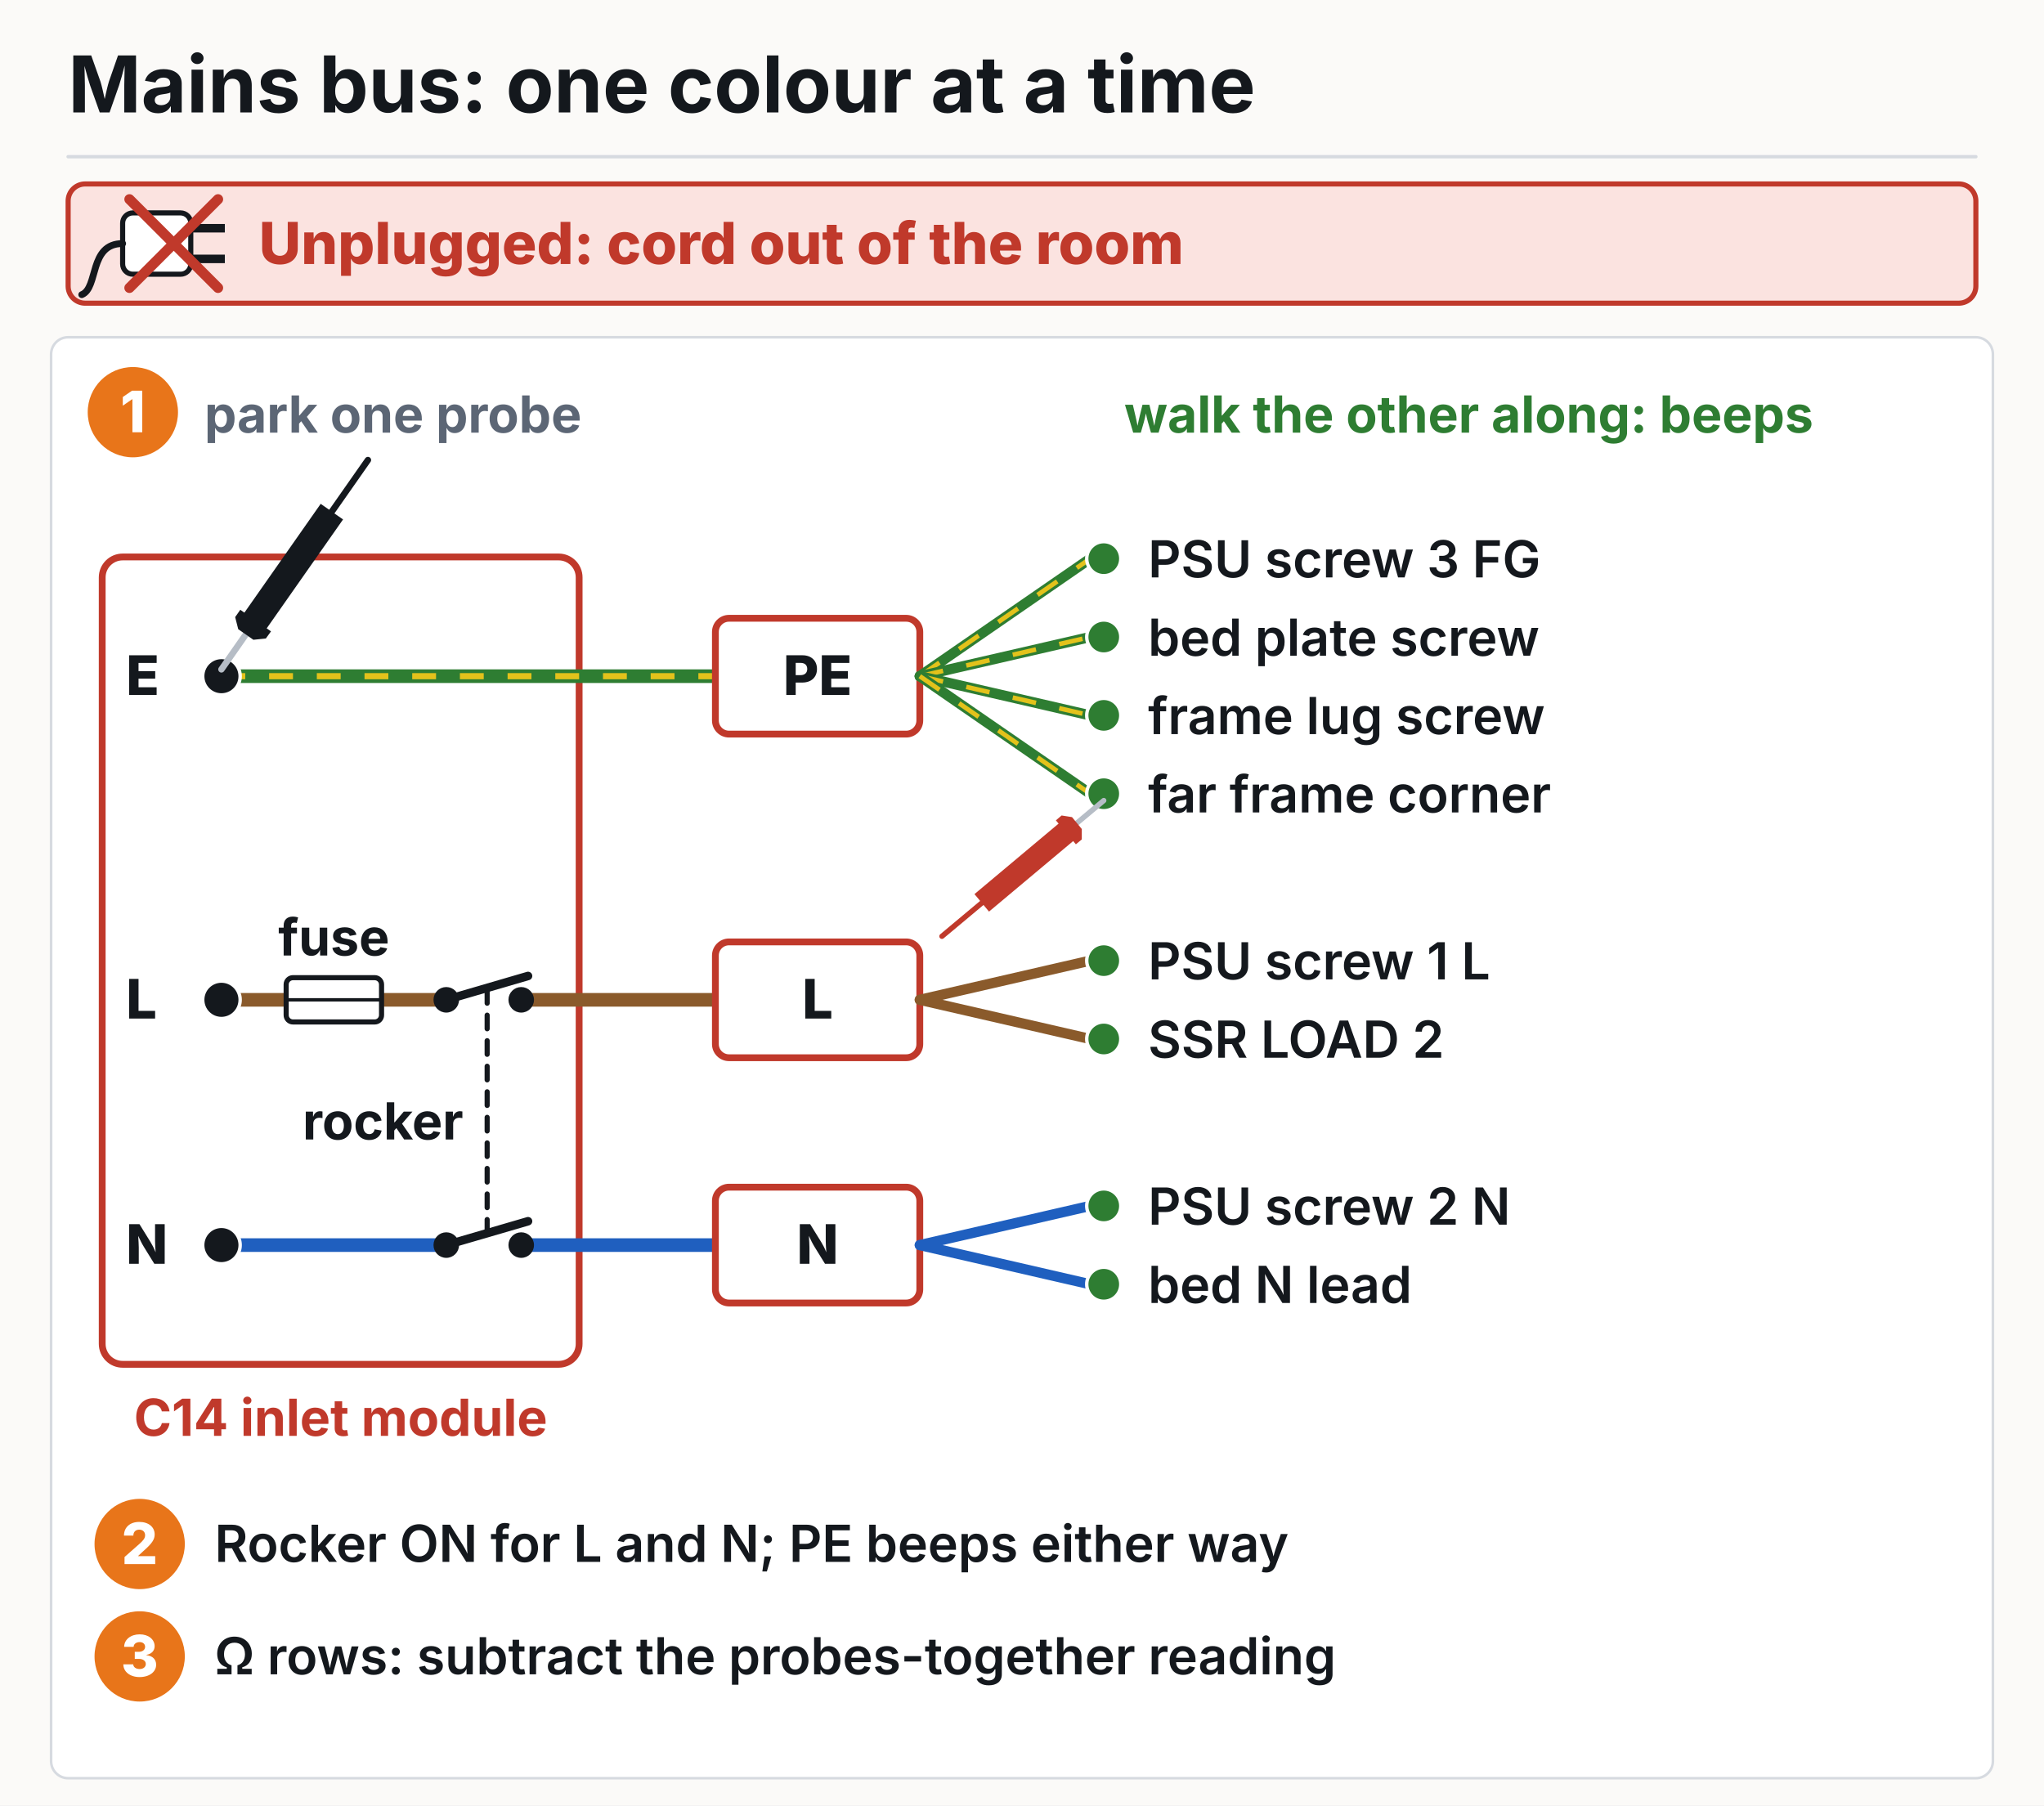
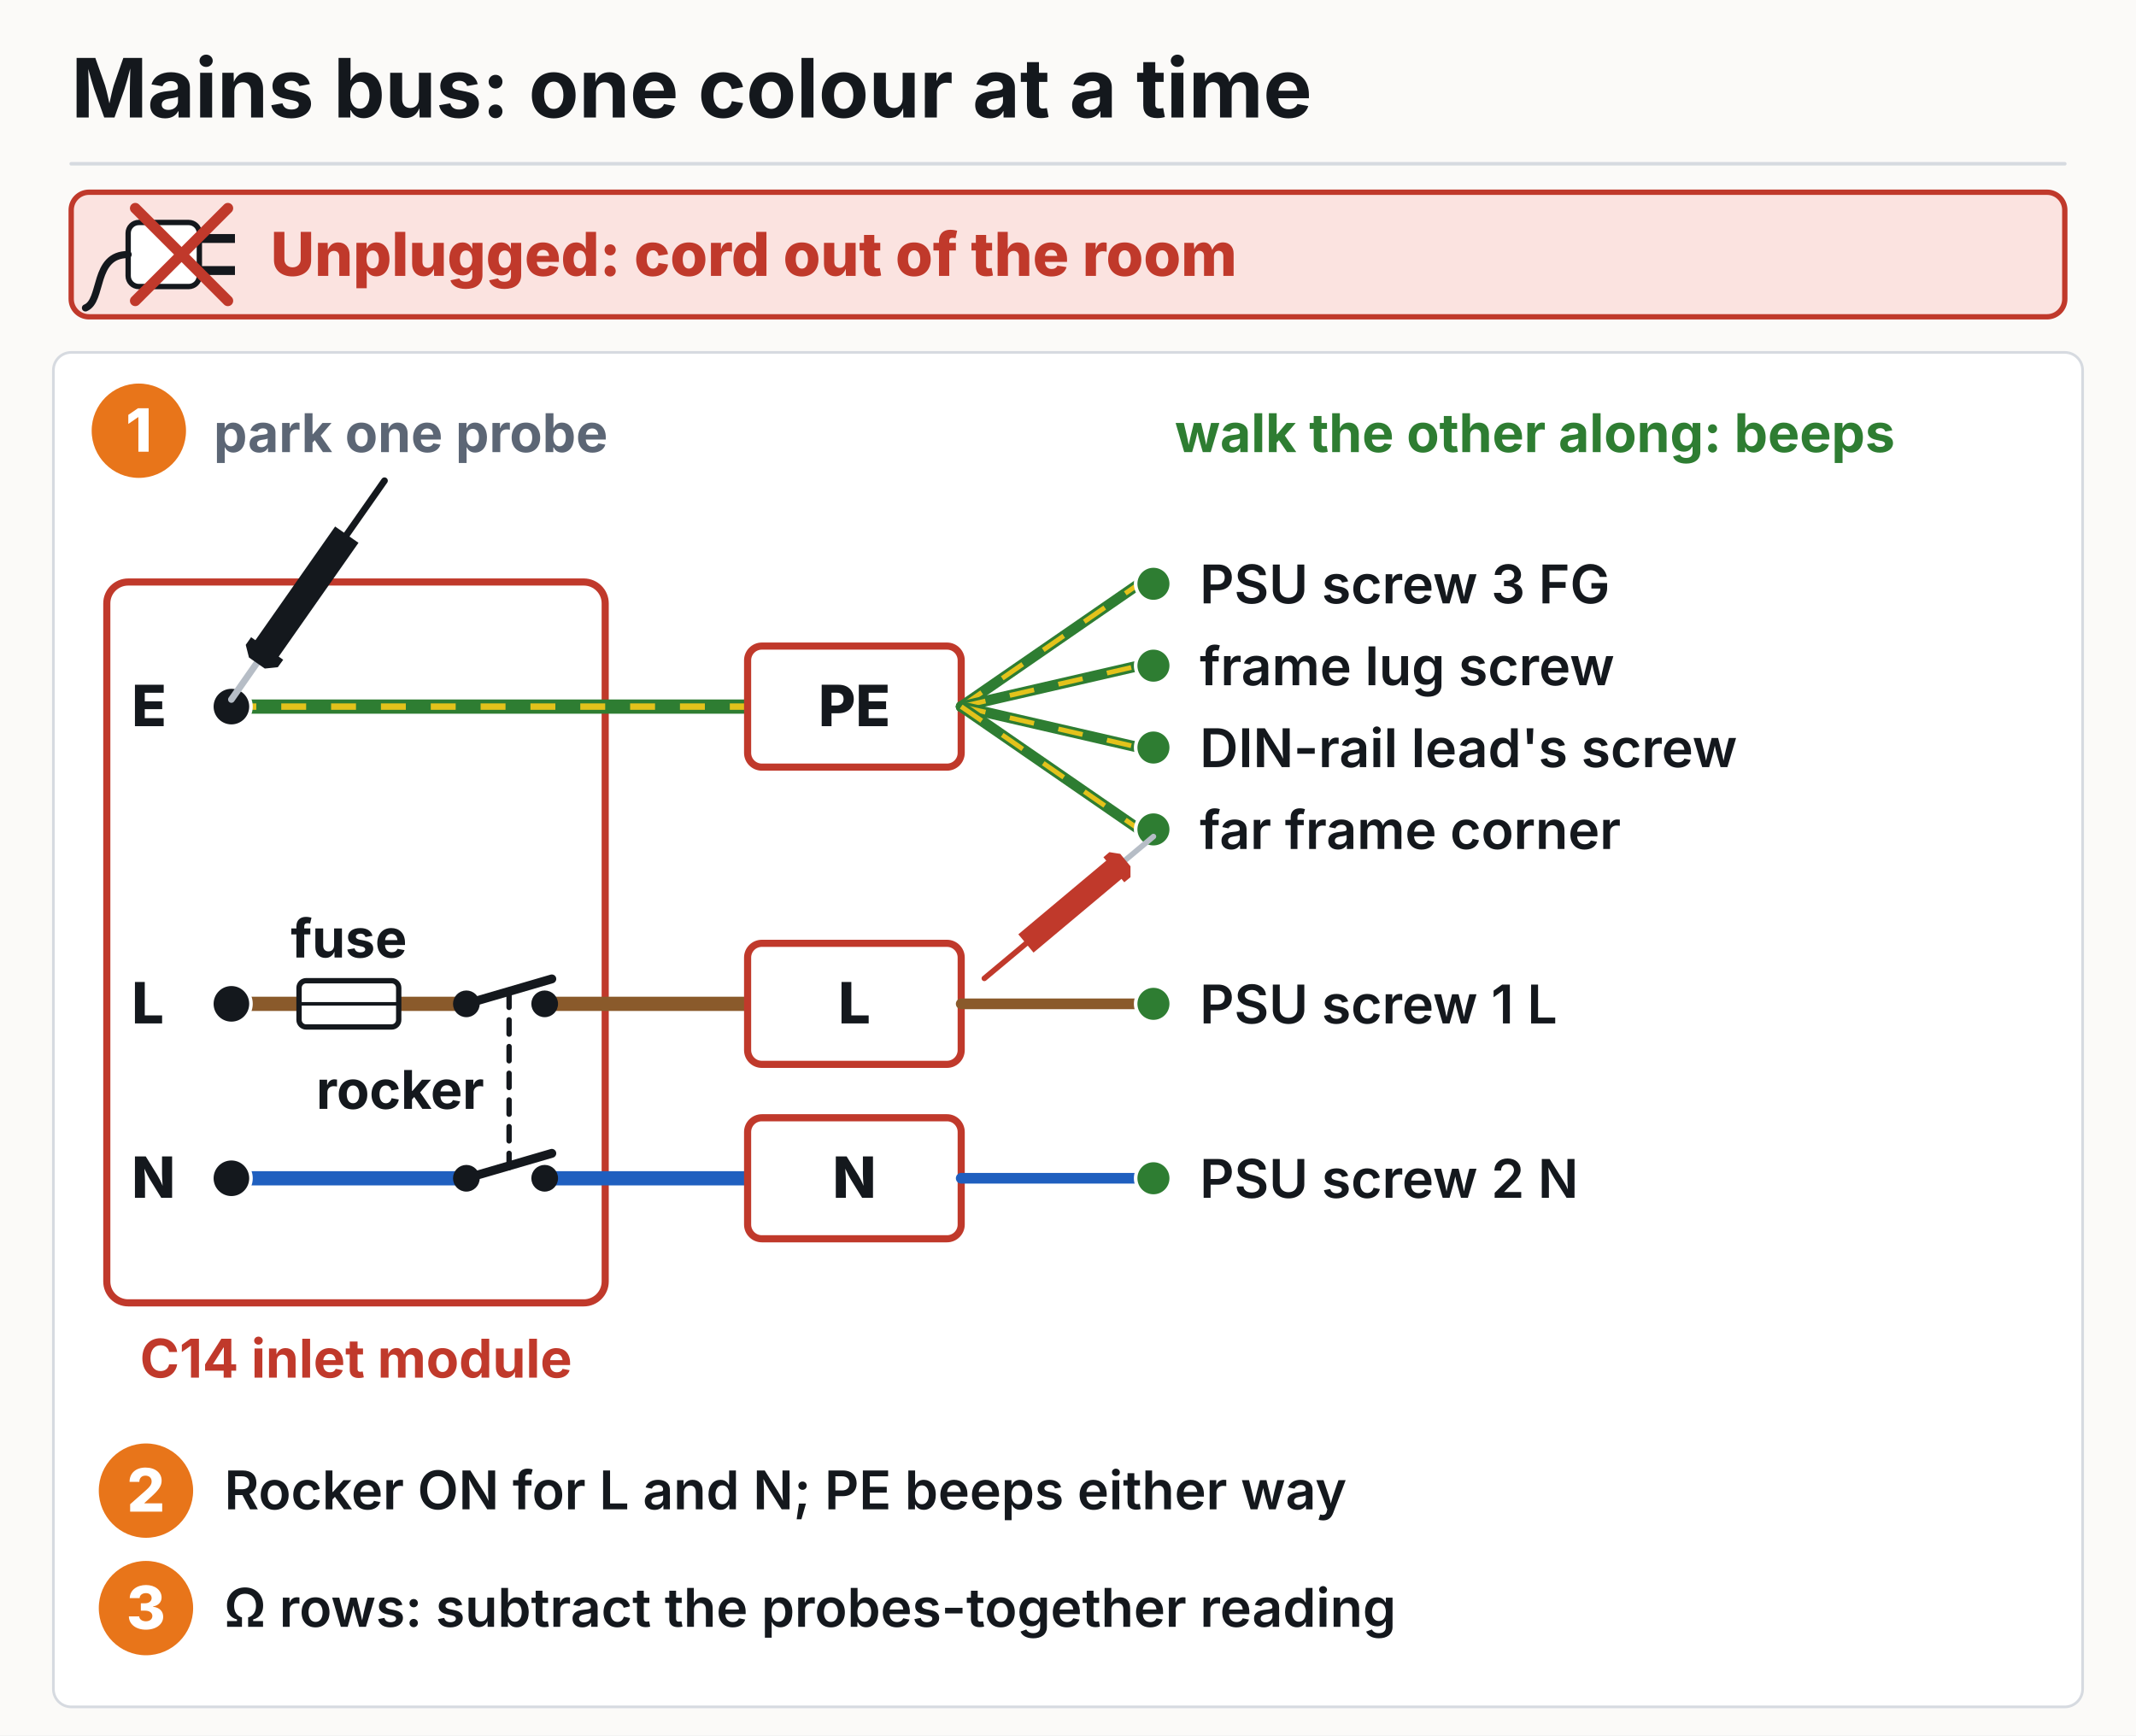
- <svg xmlns="http://www.w3.org/2000/svg" viewBox="0 0 1200 1060" width="1200" height="1060" role="img" aria-label="Mains bus: each colour beeps from its C14 pin to every point" style="color:#14181D">
+ <svg xmlns="http://www.w3.org/2000/svg" viewBox="0 0 1200 975" width="1200" height="975" role="img" aria-label="Mains bus: each colour beeps from its C14 pin to every point" style="color:#14181D">
  <defs>
    <marker id="arw" viewBox="0 0 10 10" refX="9" refY="5" markerWidth="7" markerHeight="7" orient="auto-start-reverse">
      <path d="M0,0 L10,5 L0,10 z" fill="#14181D" />
    </marker>
    <marker id="arwm" viewBox="0 0 10 10" refX="9" refY="5" markerWidth="7" markerHeight="7" orient="auto-start-reverse">
      <path d="M0,0 L10,5 L0,10 z" fill="#5C6675" />
    </marker>
    <marker id="arwa" viewBox="0 0 10 10" refX="9" refY="5" markerWidth="6.5" markerHeight="6.5" orient="auto-start-reverse">
      <path d="M0,0 L10,5 L0,10 z" fill="#0E8F86" />
    </marker>
    <marker id="arwb" viewBox="0 0 10 10" refX="9" refY="5" markerWidth="6.5" markerHeight="6.5" orient="auto-start-reverse">
      <path d="M0,0 L10,5 L0,10 z" fill="#7A4FD6" />
    </marker>
    <marker id="arwo" viewBox="0 0 10 10" refX="9" refY="5" markerWidth="7" markerHeight="7" orient="auto-start-reverse">
      <path d="M0,0 L10,5 L0,10 z" fill="#E8751A" />
    </marker>
    <marker id="arwr" viewBox="0 0 10 10" refX="9" refY="5" markerWidth="7" markerHeight="7" orient="auto-start-reverse">
      <path d="M0,0 L10,5 L0,10 z" fill="#C0392B" />
    </marker>
    <marker id="arwg" viewBox="0 0 10 10" refX="9" refY="5" markerWidth="7" markerHeight="7" orient="auto-start-reverse">
      <path d="M0,0 L10,5 L0,10 z" fill="#2E7D32" />
    </marker>
    <pattern id="hatch" width="7" height="7" patternTransform="rotate(45)" patternUnits="userSpaceOnUse">
      <line x1="0" y1="0" x2="0" y2="7" stroke="#9AA3AF" stroke-width="2.6" />
    </pattern>
  </defs>
-   <rect width="1200" height="1060" fill="#FBFAF8" />
+   <rect width="1200" height="975" fill="#FBFAF8" />
  <text x="40.0" y="66.0" font-family="Inter, -apple-system, BlinkMacSystemFont, 'Segoe UI', Roboto, 'Helvetica Neue', Arial, sans-serif" font-size="46" font-weight="700" text-anchor="start" fill="currentColor" letter-spacing="0">Mains bus: one colour at a time</text>
  <line x1="40.0" y1="92.0" x2="1160.0" y2="92.0" stroke="#D6DAE0" stroke-width="2" stroke-linecap="round" />
  <rect x="40.0" y="108.0" width="1120.0" height="70.0" rx="10" fill="#FBE3E0" stroke="#C0392B" stroke-width="3" />
  <rect x="72.0" y="125.0" width="40.0" height="36.0" rx="6" fill="#FFFFFF" stroke="#14181D" stroke-width="3" />
  <line x1="112.0" y1="134.0" x2="132.0" y2="134.0" stroke="#14181D" stroke-width="5" stroke-linecap="butt" />
  <line x1="112.0" y1="152.0" x2="132.0" y2="152.0" stroke="#14181D" stroke-width="5" stroke-linecap="butt" />
  <path d="M 72 143.0 C 52 143.0 58 169.0 48 173.0" fill="none" stroke="#14181D" stroke-width="4" stroke-linecap="round" stroke-linejoin="round" />
  <line x1="76.0" y1="117.0" x2="128.0" y2="169.0" stroke="#C0392B" stroke-width="6" stroke-linecap="round" />
  <line x1="76.0" y1="169.0" x2="128.0" y2="117.0" stroke="#C0392B" stroke-width="6" stroke-linecap="round" />
  <text x="152.0" y="155.0" font-family="Inter, -apple-system, BlinkMacSystemFont, 'Segoe UI', Roboto, 'Helvetica Neue', Arial, sans-serif" font-size="34" font-weight="800" text-anchor="start" fill="#C0392B" letter-spacing="0">Unplugged: cord out of the room</text>
-   <rect x="30.0" y="198.0" width="1140.0" height="846.0" rx="10" fill="#FFFFFF" stroke="#D6DAE0" stroke-width="1.5" />
+   <rect x="30.0" y="198.0" width="1140.0" height="761.0" rx="10" fill="#FFFFFF" stroke="#D6DAE0" stroke-width="1.5" />
  <circle cx="78.0" cy="242.0" r="28.0" fill="#E8751A" stroke="#FFFFFF" stroke-width="3" />
  <text x="78.0" y="253.8" font-family="Inter, -apple-system, BlinkMacSystemFont, 'Segoe UI', Roboto, 'Helvetica Neue', Arial, sans-serif" font-size="33.6" font-weight="800" text-anchor="middle" fill="#FFFFFF" letter-spacing="0">1</text>
  <text x="120.0" y="254.0" font-family="Inter, -apple-system, BlinkMacSystemFont, 'Segoe UI', Roboto, 'Helvetica Neue', Arial, sans-serif" font-size="30" font-weight="700" text-anchor="start" fill="#5C6675" letter-spacing="0">park one probe</text>
  <text x="660.0" y="254.0" font-family="Inter, -apple-system, BlinkMacSystemFont, 'Segoe UI', Roboto, 'Helvetica Neue', Arial, sans-serif" font-size="30" font-weight="700" text-anchor="start" fill="#2E7D32" letter-spacing="0">walk the other along: beeps</text>
-   <rect x="60.0" y="327.0" width="280.0" height="474.0" rx="12" fill="#FFFFFF" stroke="#C0392B" stroke-width="4" />
-   <text x="200.0" y="843.0" font-family="Inter, -apple-system, BlinkMacSystemFont, 'Segoe UI', Roboto, 'Helvetica Neue', Arial, sans-serif" font-size="30" font-weight="700" text-anchor="middle" fill="#C0392B" letter-spacing="0">C14 inlet module</text>
+   <rect x="60.0" y="327.0" width="280.0" height="405.0" rx="12" fill="#FFFFFF" stroke="#C0392B" stroke-width="4" />
+   <text x="200.0" y="774.0" font-family="Inter, -apple-system, BlinkMacSystemFont, 'Segoe UI', Roboto, 'Helvetica Neue', Arial, sans-serif" font-size="30" font-weight="700" text-anchor="middle" fill="#C0392B" letter-spacing="0">C14 inlet module</text>
  <text x="74.0" y="408.0" font-family="Inter, -apple-system, BlinkMacSystemFont, 'Segoe UI', Roboto, 'Helvetica Neue', Arial, sans-serif" font-size="32" font-weight="800" text-anchor="start" fill="currentColor" letter-spacing="0">E</text>
  <line x1="130.0" y1="397.0" x2="420.0" y2="397.0" stroke="#2E7D32" stroke-width="8" stroke-linecap="round" />
  <line x1="130.0" y1="397.0" x2="420.0" y2="397.0" stroke="#E3C21B" stroke-width="3.6" stroke-linecap="butt" stroke-dasharray="14 14" />
  <circle cx="130.0" cy="397.0" r="11.0" fill="#14181D" stroke="#FFFFFF" stroke-width="2" />
  <rect x="420.0" y="363.0" width="120.0" height="68.0" rx="8" fill="#FFFFFF" stroke="#C0392B" stroke-width="4" />
  <text x="480.0" y="408.0" font-family="Inter, -apple-system, BlinkMacSystemFont, 'Segoe UI', Roboto, 'Helvetica Neue', Arial, sans-serif" font-size="32" font-weight="800" text-anchor="middle" fill="currentColor" letter-spacing="0">PE</text>
  <line x1="540.0" y1="397.0" x2="640.0" y2="328.0" stroke="#2E7D32" stroke-width="6" stroke-linecap="round" />
  <line x1="540.0" y1="397.0" x2="640.0" y2="328.0" stroke="#E3C21B" stroke-width="2.7" stroke-linecap="butt" stroke-dasharray="14 14" />
  <circle cx="648.0" cy="328.0" r="10.0" fill="#2E7D32" stroke="#FFFFFF" stroke-width="2" />
  <text x="674.0" y="339.0" font-family="Inter, -apple-system, BlinkMacSystemFont, 'Segoe UI', Roboto, 'Helvetica Neue', Arial, sans-serif" font-size="30" font-weight="600" text-anchor="start" fill="currentColor" letter-spacing="0">PSU screw 3 FG</text>
  <line x1="540.0" y1="397.0" x2="640.0" y2="374.0" stroke="#2E7D32" stroke-width="6" stroke-linecap="round" />
  <line x1="540.0" y1="397.0" x2="640.0" y2="374.0" stroke="#E3C21B" stroke-width="2.7" stroke-linecap="butt" stroke-dasharray="14 14" />
  <circle cx="648.0" cy="374.0" r="10.0" fill="#2E7D32" stroke="#FFFFFF" stroke-width="2" />
-   <text x="674.0" y="385.0" font-family="Inter, -apple-system, BlinkMacSystemFont, 'Segoe UI', Roboto, 'Helvetica Neue', Arial, sans-serif" font-size="30" font-weight="600" text-anchor="start" fill="currentColor" letter-spacing="0">bed plate screw</text>
+   <text x="674.0" y="385.0" font-family="Inter, -apple-system, BlinkMacSystemFont, 'Segoe UI', Roboto, 'Helvetica Neue', Arial, sans-serif" font-size="30" font-weight="600" text-anchor="start" fill="currentColor" letter-spacing="0">frame lug screw</text>
  <line x1="540.0" y1="397.0" x2="640.0" y2="420.0" stroke="#2E7D32" stroke-width="6" stroke-linecap="round" />
  <line x1="540.0" y1="397.0" x2="640.0" y2="420.0" stroke="#E3C21B" stroke-width="2.7" stroke-linecap="butt" stroke-dasharray="14 14" />
  <circle cx="648.0" cy="420.0" r="10.0" fill="#2E7D32" stroke="#FFFFFF" stroke-width="2" />
-   <text x="674.0" y="431.0" font-family="Inter, -apple-system, BlinkMacSystemFont, 'Segoe UI', Roboto, 'Helvetica Neue', Arial, sans-serif" font-size="30" font-weight="600" text-anchor="start" fill="currentColor" letter-spacing="0">frame lug screw</text>
+   <text x="674.0" y="431.0" font-family="Inter, -apple-system, BlinkMacSystemFont, 'Segoe UI', Roboto, 'Helvetica Neue', Arial, sans-serif" font-size="30" font-weight="600" text-anchor="start" fill="currentColor" letter-spacing="0">DIN-rail lead's screw</text>
  <line x1="540.0" y1="397.0" x2="640.0" y2="466.0" stroke="#2E7D32" stroke-width="6" stroke-linecap="round" />
  <line x1="540.0" y1="397.0" x2="640.0" y2="466.0" stroke="#E3C21B" stroke-width="2.7" stroke-linecap="butt" stroke-dasharray="14 14" />
  <circle cx="648.0" cy="466.0" r="10.0" fill="#2E7D32" stroke="#FFFFFF" stroke-width="2" />
  <text x="674.0" y="477.0" font-family="Inter, -apple-system, BlinkMacSystemFont, 'Segoe UI', Roboto, 'Helvetica Neue', Arial, sans-serif" font-size="30" font-weight="600" text-anchor="start" fill="currentColor" letter-spacing="0">far frame corner</text>
-   <text x="74.0" y="598.0" font-family="Inter, -apple-system, BlinkMacSystemFont, 'Segoe UI', Roboto, 'Helvetica Neue', Arial, sans-serif" font-size="32" font-weight="800" text-anchor="start" fill="currentColor" letter-spacing="0">L</text>
-   <line x1="130.0" y1="587.0" x2="262.0" y2="587.0" stroke="#8A5A2B" stroke-width="8" stroke-linecap="round" />
-   <line x1="306.0" y1="587.0" x2="420.0" y2="587.0" stroke="#8A5A2B" stroke-width="8" stroke-linecap="round" />
-   <circle cx="262.0" cy="587.0" r="7.0" fill="#14181D" stroke="#14181D" stroke-width="1" />
-   <circle cx="306.0" cy="587.0" r="7.0" fill="#14181D" stroke="#14181D" stroke-width="1" />
-   <line x1="262.0" y1="587.0" x2="310.0" y2="573.0" stroke="#14181D" stroke-width="5" stroke-linecap="round" />
-   <rect x="168.0" y="574.0" width="56.0" height="26.0" rx="4" fill="#FFFFFF" stroke="#14181D" stroke-width="3" />
-   <line x1="168.0" y1="587.0" x2="224.0" y2="587.0" stroke="#14181D" stroke-width="2" stroke-linecap="round" />
-   <text x="196.0" y="561.0" font-family="Inter, -apple-system, BlinkMacSystemFont, 'Segoe UI', Roboto, 'Helvetica Neue', Arial, sans-serif" font-size="30" font-weight="700" text-anchor="middle" fill="currentColor" letter-spacing="0">fuse</text>
-   <circle cx="130.0" cy="587.0" r="11.0" fill="#14181D" stroke="#FFFFFF" stroke-width="2" />
-   <rect x="420.0" y="553.0" width="120.0" height="68.0" rx="8" fill="#FFFFFF" stroke="#C0392B" stroke-width="4" />
-   <text x="480.0" y="598.0" font-family="Inter, -apple-system, BlinkMacSystemFont, 'Segoe UI', Roboto, 'Helvetica Neue', Arial, sans-serif" font-size="32" font-weight="800" text-anchor="middle" fill="currentColor" letter-spacing="0">L</text>
-   <line x1="540.0" y1="587.0" x2="640.0" y2="564.0" stroke="#8A5A2B" stroke-width="6" stroke-linecap="round" />
+   <text x="74.0" y="575.0" font-family="Inter, -apple-system, BlinkMacSystemFont, 'Segoe UI', Roboto, 'Helvetica Neue', Arial, sans-serif" font-size="32" font-weight="800" text-anchor="start" fill="currentColor" letter-spacing="0">L</text>
+   <line x1="130.0" y1="564.0" x2="262.0" y2="564.0" stroke="#8A5A2B" stroke-width="8" stroke-linecap="round" />
+   <line x1="306.0" y1="564.0" x2="420.0" y2="564.0" stroke="#8A5A2B" stroke-width="8" stroke-linecap="round" />
+   <circle cx="262.0" cy="564.0" r="7.0" fill="#14181D" stroke="#14181D" stroke-width="1" />
+   <circle cx="306.0" cy="564.0" r="7.0" fill="#14181D" stroke="#14181D" stroke-width="1" />
+   <line x1="262.0" y1="564.0" x2="310.0" y2="550.0" stroke="#14181D" stroke-width="5" stroke-linecap="round" />
+   <rect x="168.0" y="551.0" width="56.0" height="26.0" rx="4" fill="#FFFFFF" stroke="#14181D" stroke-width="3" />
+   <line x1="168.0" y1="564.0" x2="224.0" y2="564.0" stroke="#14181D" stroke-width="2" stroke-linecap="round" />
+   <text x="196.0" y="538.0" font-family="Inter, -apple-system, BlinkMacSystemFont, 'Segoe UI', Roboto, 'Helvetica Neue', Arial, sans-serif" font-size="30" font-weight="700" text-anchor="middle" fill="currentColor" letter-spacing="0">fuse</text>
+   <circle cx="130.0" cy="564.0" r="11.0" fill="#14181D" stroke="#FFFFFF" stroke-width="2" />
+   <rect x="420.0" y="530.0" width="120.0" height="68.0" rx="8" fill="#FFFFFF" stroke="#C0392B" stroke-width="4" />
+   <text x="480.0" y="575.0" font-family="Inter, -apple-system, BlinkMacSystemFont, 'Segoe UI', Roboto, 'Helvetica Neue', Arial, sans-serif" font-size="32" font-weight="800" text-anchor="middle" fill="currentColor" letter-spacing="0">L</text>
+   <line x1="540.0" y1="564.0" x2="640.0" y2="564.0" stroke="#8A5A2B" stroke-width="6" stroke-linecap="round" />
  <circle cx="648.0" cy="564.0" r="10.0" fill="#2E7D32" stroke="#FFFFFF" stroke-width="2" />
  <text x="674.0" y="575.0" font-family="Inter, -apple-system, BlinkMacSystemFont, 'Segoe UI', Roboto, 'Helvetica Neue', Arial, sans-serif" font-size="30" font-weight="600" text-anchor="start" fill="currentColor" letter-spacing="0">PSU screw 1 L</text>
-   <line x1="540.0" y1="587.0" x2="640.0" y2="610.0" stroke="#8A5A2B" stroke-width="6" stroke-linecap="round" />
-   <circle cx="648.0" cy="610.0" r="10.0" fill="#2E7D32" stroke="#FFFFFF" stroke-width="2" />
-   <text x="674.0" y="621.0" font-family="Inter, -apple-system, BlinkMacSystemFont, 'Segoe UI', Roboto, 'Helvetica Neue', Arial, sans-serif" font-size="30" font-weight="600" text-anchor="start" fill="currentColor" letter-spacing="0">SSR LOAD 2</text>
-   <text x="74.0" y="742.0" font-family="Inter, -apple-system, BlinkMacSystemFont, 'Segoe UI', Roboto, 'Helvetica Neue', Arial, sans-serif" font-size="32" font-weight="800" text-anchor="start" fill="currentColor" letter-spacing="0">N</text>
-   <line x1="130.0" y1="731.0" x2="262.0" y2="731.0" stroke="#1F5FBF" stroke-width="8" stroke-linecap="round" />
-   <line x1="306.0" y1="731.0" x2="420.0" y2="731.0" stroke="#1F5FBF" stroke-width="8" stroke-linecap="round" />
-   <circle cx="262.0" cy="731.0" r="7.0" fill="#14181D" stroke="#14181D" stroke-width="1" />
-   <circle cx="306.0" cy="731.0" r="7.0" fill="#14181D" stroke="#14181D" stroke-width="1" />
-   <line x1="262.0" y1="731.0" x2="310.0" y2="717.0" stroke="#14181D" stroke-width="5" stroke-linecap="round" />
-   <circle cx="130.0" cy="731.0" r="11.0" fill="#14181D" stroke="#FFFFFF" stroke-width="2" />
-   <rect x="420.0" y="697.0" width="120.0" height="68.0" rx="8" fill="#FFFFFF" stroke="#C0392B" stroke-width="4" />
-   <text x="480.0" y="742.0" font-family="Inter, -apple-system, BlinkMacSystemFont, 'Segoe UI', Roboto, 'Helvetica Neue', Arial, sans-serif" font-size="32" font-weight="800" text-anchor="middle" fill="currentColor" letter-spacing="0">N</text>
-   <line x1="540.0" y1="731.0" x2="640.0" y2="708.0" stroke="#1F5FBF" stroke-width="6" stroke-linecap="round" />
-   <circle cx="648.0" cy="708.0" r="10.0" fill="#2E7D32" stroke="#FFFFFF" stroke-width="2" />
-   <text x="674.0" y="719.0" font-family="Inter, -apple-system, BlinkMacSystemFont, 'Segoe UI', Roboto, 'Helvetica Neue', Arial, sans-serif" font-size="30" font-weight="600" text-anchor="start" fill="currentColor" letter-spacing="0">PSU screw 2 N</text>
-   <line x1="540.0" y1="731.0" x2="640.0" y2="754.0" stroke="#1F5FBF" stroke-width="6" stroke-linecap="round" />
-   <circle cx="648.0" cy="754.0" r="10.0" fill="#2E7D32" stroke="#FFFFFF" stroke-width="2" />
-   <text x="674.0" y="765.0" font-family="Inter, -apple-system, BlinkMacSystemFont, 'Segoe UI', Roboto, 'Helvetica Neue', Arial, sans-serif" font-size="30" font-weight="600" text-anchor="start" fill="currentColor" letter-spacing="0">bed N lead</text>
-   <line x1="286.0" y1="581.0" x2="286.0" y2="725.0" stroke="#14181D" stroke-width="3" stroke-linecap="round" stroke-dasharray="8 7" />
-   <text x="272.0" y="669.0" font-family="Inter, -apple-system, BlinkMacSystemFont, 'Segoe UI', Roboto, 'Helvetica Neue', Arial, sans-serif" font-size="30" font-weight="700" text-anchor="end" fill="#14181D" letter-spacing="0">rocker</text>
+   <text x="74.0" y="673.0" font-family="Inter, -apple-system, BlinkMacSystemFont, 'Segoe UI', Roboto, 'Helvetica Neue', Arial, sans-serif" font-size="32" font-weight="800" text-anchor="start" fill="currentColor" letter-spacing="0">N</text>
+   <line x1="130.0" y1="662.0" x2="262.0" y2="662.0" stroke="#1F5FBF" stroke-width="8" stroke-linecap="round" />
+   <line x1="306.0" y1="662.0" x2="420.0" y2="662.0" stroke="#1F5FBF" stroke-width="8" stroke-linecap="round" />
+   <circle cx="262.0" cy="662.0" r="7.0" fill="#14181D" stroke="#14181D" stroke-width="1" />
+   <circle cx="306.0" cy="662.0" r="7.0" fill="#14181D" stroke="#14181D" stroke-width="1" />
+   <line x1="262.0" y1="662.0" x2="310.0" y2="648.0" stroke="#14181D" stroke-width="5" stroke-linecap="round" />
+   <circle cx="130.0" cy="662.0" r="11.0" fill="#14181D" stroke="#FFFFFF" stroke-width="2" />
+   <rect x="420.0" y="628.0" width="120.0" height="68.0" rx="8" fill="#FFFFFF" stroke="#C0392B" stroke-width="4" />
+   <text x="480.0" y="673.0" font-family="Inter, -apple-system, BlinkMacSystemFont, 'Segoe UI', Roboto, 'Helvetica Neue', Arial, sans-serif" font-size="32" font-weight="800" text-anchor="middle" fill="currentColor" letter-spacing="0">N</text>
+   <line x1="540.0" y1="662.0" x2="640.0" y2="662.0" stroke="#1F5FBF" stroke-width="6" stroke-linecap="round" />
+   <circle cx="648.0" cy="662.0" r="10.0" fill="#2E7D32" stroke="#FFFFFF" stroke-width="2" />
+   <text x="674.0" y="673.0" font-family="Inter, -apple-system, BlinkMacSystemFont, 'Segoe UI', Roboto, 'Helvetica Neue', Arial, sans-serif" font-size="30" font-weight="600" text-anchor="start" fill="currentColor" letter-spacing="0">PSU screw 2 N</text>
+   <line x1="286.0" y1="558.0" x2="286.0" y2="656.0" stroke="#14181D" stroke-width="3" stroke-linecap="round" stroke-dasharray="8 7" />
+   <text x="272.0" y="623.0" font-family="Inter, -apple-system, BlinkMacSystemFont, 'Segoe UI', Roboto, 'Helvetica Neue', Arial, sans-serif" font-size="30" font-weight="700" text-anchor="end" fill="#14181D" letter-spacing="0">rocker</text>
  <line x1="130.0" y1="393.0" x2="144.6" y2="372.1" stroke="#B6BDC6" stroke-width="3.75" stroke-linecap="round" />
  <polygon points="140.3,369.1 138.6,362.4 141.2,358.7 158.4,370.8 155.8,374.4 148.9,375.1" fill="#14181D" stroke="#14181D" stroke-width="1" />
  <polygon points="143.6,360.4 188.4,296.5 200.7,305.1 155.9,369.0" fill="#14181D" stroke="#14181D" stroke-width="1" />
  <line x1="194.5" y1="300.8" x2="216.0" y2="270.1" stroke="#14181D" stroke-width="3.75" stroke-linecap="round" />
  <line x1="648.0" y1="470.0" x2="631.9" y2="483.5" stroke="#B6BDC6" stroke-width="3.1" stroke-linecap="round" />
  <polygon points="634.6,486.9 634.6,492.6 631.7,495.0 620.6,481.7 623.4,479.3 629.1,480.2" fill="#C0392B" stroke="#C0392B" stroke-width="1" />
  <polygon points="630.1,493.1 580.7,534.5 572.8,525.0 622.2,483.6" fill="#C0392B" stroke="#C0392B" stroke-width="1" />
  <line x1="576.8" y1="529.8" x2="553.0" y2="549.7" stroke="#C0392B" stroke-width="3.1" stroke-linecap="round" />
-   <circle cx="82.0" cy="906.5" r="28.0" fill="#E8751A" stroke="#FFFFFF" stroke-width="3" />
-   <text x="82.0" y="918.3" font-family="Inter, -apple-system, BlinkMacSystemFont, 'Segoe UI', Roboto, 'Helvetica Neue', Arial, sans-serif" font-size="33.6" font-weight="800" text-anchor="middle" fill="#FFFFFF" letter-spacing="0">2</text>
-   <text x="126.0" y="917.0" font-family="Inter, -apple-system, BlinkMacSystemFont, 'Segoe UI', Roboto, 'Helvetica Neue', Arial, sans-serif" font-size="30" font-weight="600" text-anchor="start" fill="currentColor" letter-spacing="0">Rocker ON for L and N; PE beeps either way</text>
-   <circle cx="82.0" cy="972.5" r="28.0" fill="#E8751A" stroke="#FFFFFF" stroke-width="3" />
-   <text x="82.0" y="984.3" font-family="Inter, -apple-system, BlinkMacSystemFont, 'Segoe UI', Roboto, 'Helvetica Neue', Arial, sans-serif" font-size="33.6" font-weight="800" text-anchor="middle" fill="#FFFFFF" letter-spacing="0">3</text>
-   <text x="126.0" y="983.0" font-family="Inter, -apple-system, BlinkMacSystemFont, 'Segoe UI', Roboto, 'Helvetica Neue', Arial, sans-serif" font-size="30" font-weight="600" text-anchor="start" fill="currentColor" letter-spacing="0">Ω rows: subtract the probes-together reading</text>
+   <circle cx="82.0" cy="837.5" r="28.0" fill="#E8751A" stroke="#FFFFFF" stroke-width="3" />
+   <text x="82.0" y="849.3" font-family="Inter, -apple-system, BlinkMacSystemFont, 'Segoe UI', Roboto, 'Helvetica Neue', Arial, sans-serif" font-size="33.6" font-weight="800" text-anchor="middle" fill="#FFFFFF" letter-spacing="0">2</text>
+   <text x="126.0" y="848.0" font-family="Inter, -apple-system, BlinkMacSystemFont, 'Segoe UI', Roboto, 'Helvetica Neue', Arial, sans-serif" font-size="30" font-weight="600" text-anchor="start" fill="currentColor" letter-spacing="0">Rocker ON for L and N; PE beeps either way</text>
+   <circle cx="82.0" cy="903.5" r="28.0" fill="#E8751A" stroke="#FFFFFF" stroke-width="3" />
+   <text x="82.0" y="915.3" font-family="Inter, -apple-system, BlinkMacSystemFont, 'Segoe UI', Roboto, 'Helvetica Neue', Arial, sans-serif" font-size="33.6" font-weight="800" text-anchor="middle" fill="#FFFFFF" letter-spacing="0">3</text>
+   <text x="126.0" y="914.0" font-family="Inter, -apple-system, BlinkMacSystemFont, 'Segoe UI', Roboto, 'Helvetica Neue', Arial, sans-serif" font-size="30" font-weight="600" text-anchor="start" fill="currentColor" letter-spacing="0">Ω rows: subtract the probes-together reading</text>
</svg>
